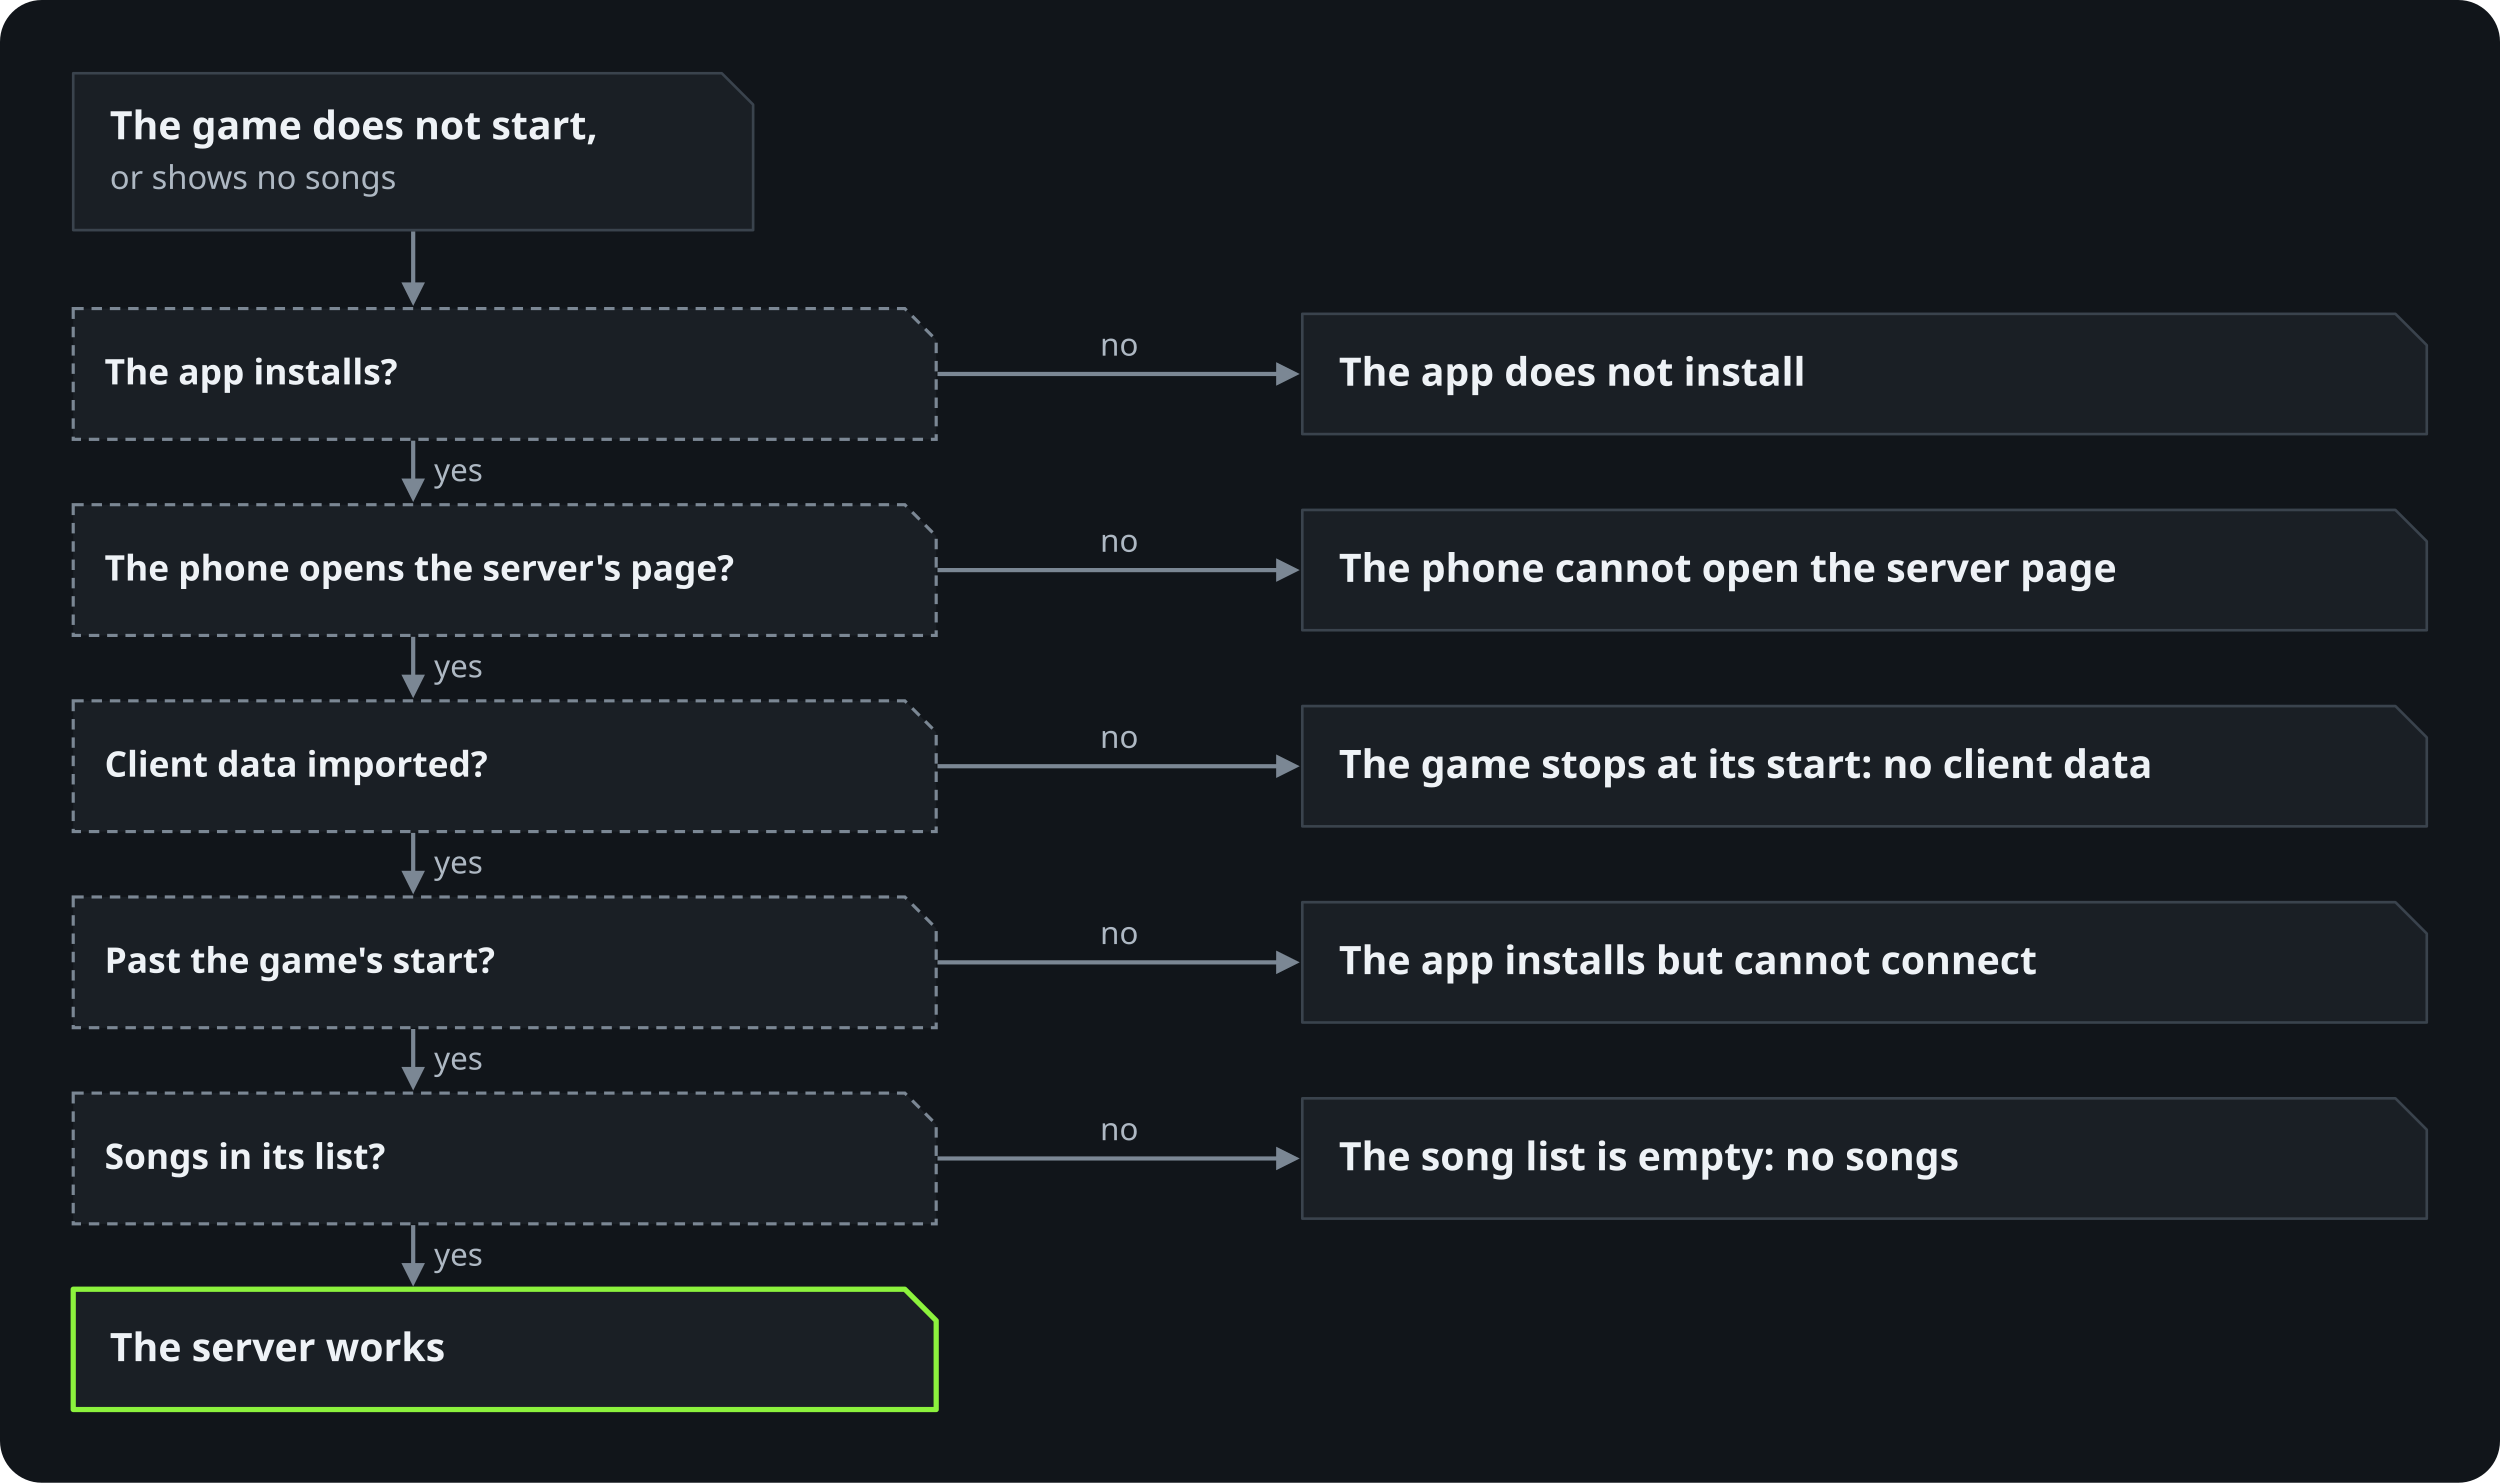
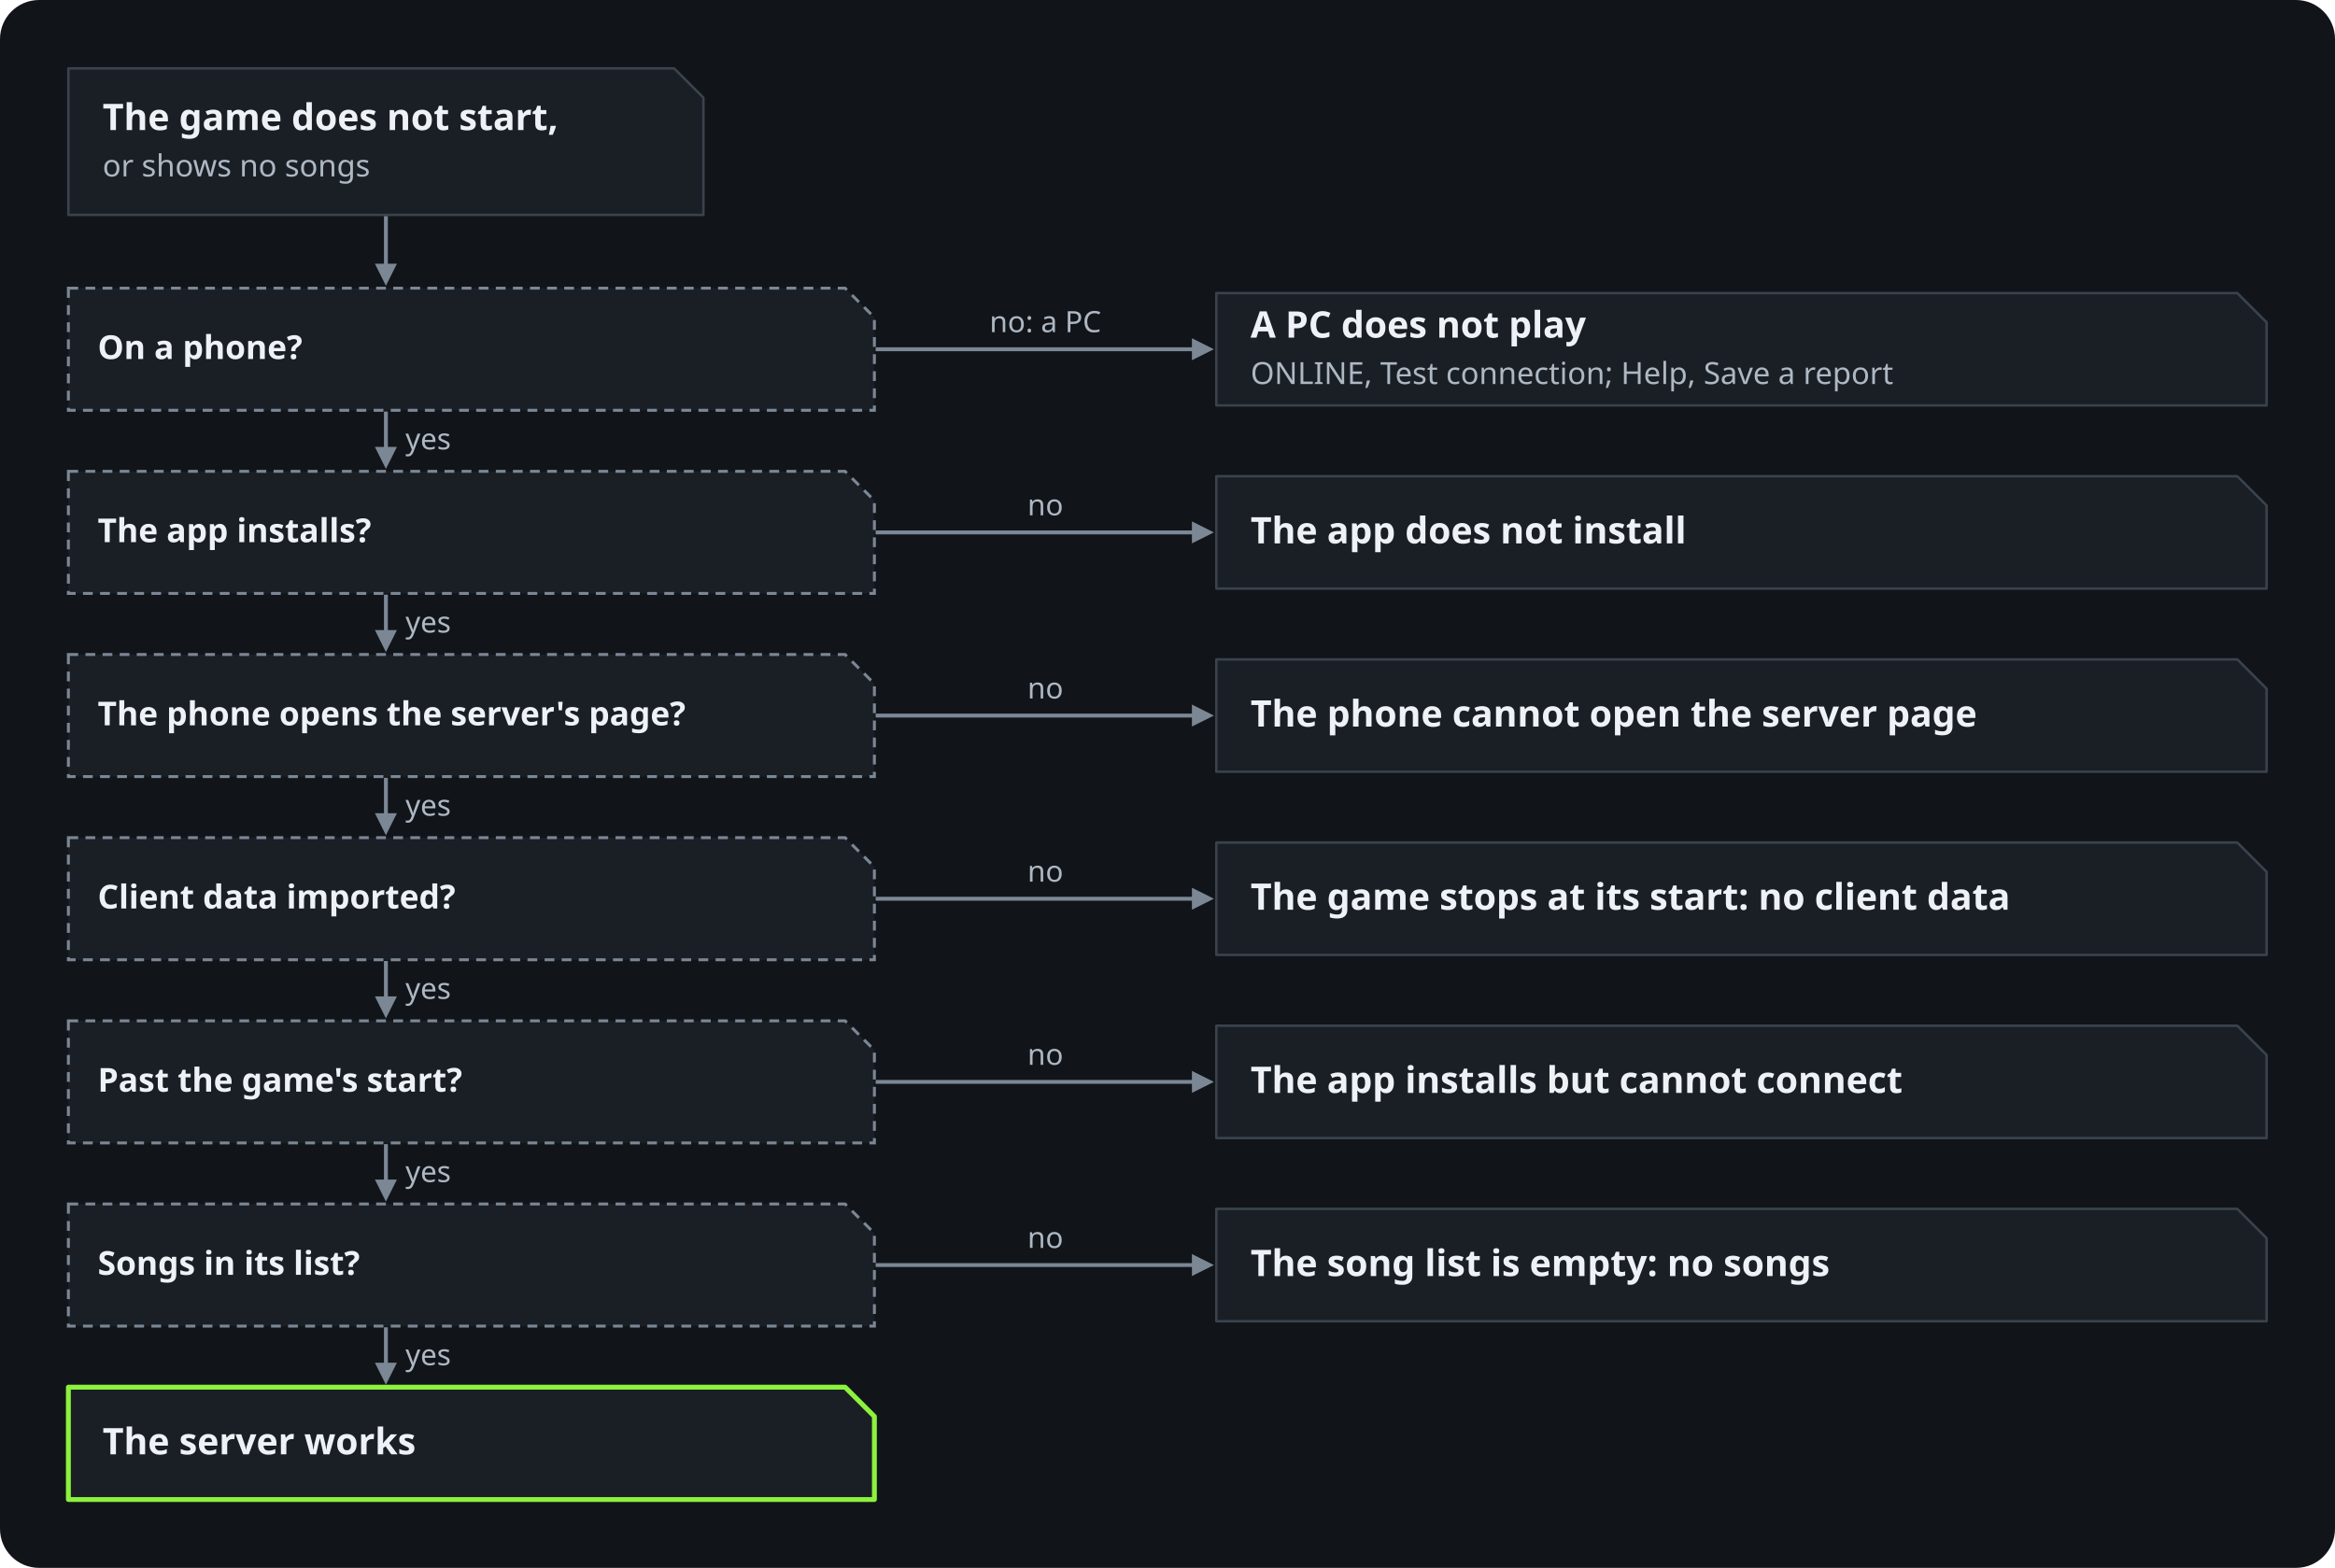
- <svg xmlns="http://www.w3.org/2000/svg" viewBox="-28 -28 956 567" width="956" height="567" font-family="-apple-system, BlinkMacSystemFont, 'Segoe UI', 'Noto Sans', 'Apple SD Gothic Neo', 'Malgun Gothic', 'Noto Sans KR', Helvetica, Arial, sans-serif" role="img" aria-label="When the game does not start or shows no songs: if the app does not install, see The app does not install; if the phone cannot open the server's page, see that section; without client data imported, The game stops at its start; if it does not get past its start, The app installs but cannot connect; with no songs in its list, The song list is empty; otherwise the server works">
-   <rect x="-28" y="-28" width="956" height="567" rx="16" fill="#11151a" />
+ <svg xmlns="http://www.w3.org/2000/svg" viewBox="-28 -28 956 642" width="956" height="642" font-family="-apple-system, BlinkMacSystemFont, 'Segoe UI', 'Noto Sans', 'Apple SD Gothic Neo', 'Malgun Gothic', 'Noto Sans KR', Helvetica, Arial, sans-serif" role="img" aria-label="When the game does not start or shows no songs: on a PC, see A PC does not play, where the PC client's connection test (ONLINE, Test connection) names the step that fails and Help, Save a report gathers the logs; on a phone, if the app does not install, see The app does not install; if the phone cannot open the server's page, see that section; without client data imported, The game stops at its start; if it does not get past its start, The app installs but cannot connect; with no songs in its list, The song list is empty; otherwise the server works">
+   <rect x="-28" y="-28" width="956" height="642" rx="16" fill="#11151a" />
  <path d="M0,0 H248 L260,12 V60 H0 Z" fill="#1a1f25" stroke="#3a434d" stroke-width="1" stroke-linejoin="round" />
  <text x="14" y="25.25" font-size="15" font-weight="600" fill="#eef2f6" text-anchor="start" data-box="14,246">The game does not start,</text>
  <text x="14" y="44.25" font-size="12.5" fill="#aeb8c3" text-anchor="start" data-box="14,246">or shows no songs</text>
  <path d="M130,60.5 L130,82" fill="none" stroke="#7b8794" stroke-width="1.6" stroke-linejoin="round" />
  <path d="M130,89 L125.5,80.0 L134.5,80.0 Z" fill="#7b8794" data-tip="130,89" />
  <path d="M0,90 H318 L330,102 V140 H0 Z" fill="#1a1f25" stroke="#7b8794" stroke-width="1.2" stroke-dasharray="4 3" />
-   <text x="12" y="119" font-size="13.5" font-weight="600" fill="#eef2f6" text-anchor="start" data-box="12,320">The app installs?</text>
+   <text x="12" y="119" font-size="13.5" font-weight="600" fill="#eef2f6" text-anchor="start" data-box="12,320">On a phone?</text>
  <path d="M470,92 H888 L900,104 V138 H470 Z" fill="#1a1f25" stroke="#3a434d" stroke-width="1" stroke-linejoin="round" />
-   <text x="484" y="119.5" font-size="15" font-weight="600" fill="#eef2f6" text-anchor="start" data-box="484,886">The app does not install</text>
+   <text x="484" y="110.25" font-size="15" font-weight="600" fill="#eef2f6" text-anchor="start" data-box="484,886">A PC does not play</text>
+   <text x="484" y="129.25" font-size="12.5" fill="#aeb8c3" text-anchor="start" data-box="484,886">ONLINE, Test connection; Help, Save a report</text>
  <path d="M330.5,115 L462,115" fill="none" stroke="#7b8794" stroke-width="1.6" stroke-linejoin="round" />
  <path d="M469,115 L460.0,119.5 L460.0,110.5 Z" fill="#7b8794" data-tip="469,115" />
-   <text x="400" y="108" font-size="12" fill="#aeb8c3" text-anchor="middle" data-box="334,466">no</text>
+   <text x="400" y="108" font-size="12" fill="#aeb8c3" text-anchor="middle" data-box="334,466">no: a PC</text>
  <path d="M130,140.5 L130,157" fill="none" stroke="#7b8794" stroke-width="1.6" stroke-linejoin="round" />
  <path d="M130,164 L125.5,155.0 L134.5,155.0 Z" fill="#7b8794" data-tip="130,164" />
  <text x="138" y="156" font-size="12" fill="#aeb8c3" text-anchor="start" data-box="136,330">yes</text>
  <path d="M0,165 H318 L330,177 V215 H0 Z" fill="#1a1f25" stroke="#7b8794" stroke-width="1.2" stroke-dasharray="4 3" />
-   <text x="12" y="194" font-size="13.5" font-weight="600" fill="#eef2f6" text-anchor="start" data-box="12,320">The phone opens the server's page?</text>
+   <text x="12" y="194" font-size="13.5" font-weight="600" fill="#eef2f6" text-anchor="start" data-box="12,320">The app installs?</text>
  <path d="M470,167 H888 L900,179 V213 H470 Z" fill="#1a1f25" stroke="#3a434d" stroke-width="1" stroke-linejoin="round" />
-   <text x="484" y="194.5" font-size="15" font-weight="600" fill="#eef2f6" text-anchor="start" data-box="484,886">The phone cannot open the server page</text>
+   <text x="484" y="194.5" font-size="15" font-weight="600" fill="#eef2f6" text-anchor="start" data-box="484,886">The app does not install</text>
  <path d="M330.5,190 L462,190" fill="none" stroke="#7b8794" stroke-width="1.6" stroke-linejoin="round" />
  <path d="M469,190 L460.0,194.5 L460.0,185.5 Z" fill="#7b8794" data-tip="469,190" />
  <text x="400" y="183" font-size="12" fill="#aeb8c3" text-anchor="middle" data-box="334,466">no</text>
  <path d="M130,215.5 L130,232" fill="none" stroke="#7b8794" stroke-width="1.6" stroke-linejoin="round" />
  <path d="M130,239 L125.5,230.0 L134.5,230.0 Z" fill="#7b8794" data-tip="130,239" />
  <text x="138" y="231" font-size="12" fill="#aeb8c3" text-anchor="start" data-box="136,330">yes</text>
  <path d="M0,240 H318 L330,252 V290 H0 Z" fill="#1a1f25" stroke="#7b8794" stroke-width="1.2" stroke-dasharray="4 3" />
-   <text x="12" y="269" font-size="13.5" font-weight="600" fill="#eef2f6" text-anchor="start" data-box="12,320">Client data imported?</text>
+   <text x="12" y="269" font-size="13.5" font-weight="600" fill="#eef2f6" text-anchor="start" data-box="12,320">The phone opens the server's page?</text>
  <path d="M470,242 H888 L900,254 V288 H470 Z" fill="#1a1f25" stroke="#3a434d" stroke-width="1" stroke-linejoin="round" />
-   <text x="484" y="269.5" font-size="15" font-weight="600" fill="#eef2f6" text-anchor="start" data-box="484,886">The game stops at its start: no client data</text>
+   <text x="484" y="269.5" font-size="15" font-weight="600" fill="#eef2f6" text-anchor="start" data-box="484,886">The phone cannot open the server page</text>
  <path d="M330.5,265 L462,265" fill="none" stroke="#7b8794" stroke-width="1.6" stroke-linejoin="round" />
  <path d="M469,265 L460.0,269.5 L460.0,260.5 Z" fill="#7b8794" data-tip="469,265" />
  <text x="400" y="258" font-size="12" fill="#aeb8c3" text-anchor="middle" data-box="334,466">no</text>
  <path d="M130,290.5 L130,307" fill="none" stroke="#7b8794" stroke-width="1.6" stroke-linejoin="round" />
  <path d="M130,314 L125.5,305.0 L134.5,305.0 Z" fill="#7b8794" data-tip="130,314" />
  <text x="138" y="306" font-size="12" fill="#aeb8c3" text-anchor="start" data-box="136,330">yes</text>
  <path d="M0,315 H318 L330,327 V365 H0 Z" fill="#1a1f25" stroke="#7b8794" stroke-width="1.2" stroke-dasharray="4 3" />
-   <text x="12" y="344" font-size="13.5" font-weight="600" fill="#eef2f6" text-anchor="start" data-box="12,320">Past the game's start?</text>
+   <text x="12" y="344" font-size="13.5" font-weight="600" fill="#eef2f6" text-anchor="start" data-box="12,320">Client data imported?</text>
  <path d="M470,317 H888 L900,329 V363 H470 Z" fill="#1a1f25" stroke="#3a434d" stroke-width="1" stroke-linejoin="round" />
-   <text x="484" y="344.5" font-size="15" font-weight="600" fill="#eef2f6" text-anchor="start" data-box="484,886">The app installs but cannot connect</text>
+   <text x="484" y="344.5" font-size="15" font-weight="600" fill="#eef2f6" text-anchor="start" data-box="484,886">The game stops at its start: no client data</text>
  <path d="M330.5,340 L462,340" fill="none" stroke="#7b8794" stroke-width="1.6" stroke-linejoin="round" />
  <path d="M469,340 L460.0,344.5 L460.0,335.5 Z" fill="#7b8794" data-tip="469,340" />
  <text x="400" y="333" font-size="12" fill="#aeb8c3" text-anchor="middle" data-box="334,466">no</text>
  <path d="M130,365.5 L130,382" fill="none" stroke="#7b8794" stroke-width="1.6" stroke-linejoin="round" />
  <path d="M130,389 L125.5,380.0 L134.5,380.0 Z" fill="#7b8794" data-tip="130,389" />
  <text x="138" y="381" font-size="12" fill="#aeb8c3" text-anchor="start" data-box="136,330">yes</text>
  <path d="M0,390 H318 L330,402 V440 H0 Z" fill="#1a1f25" stroke="#7b8794" stroke-width="1.2" stroke-dasharray="4 3" />
-   <text x="12" y="419" font-size="13.5" font-weight="600" fill="#eef2f6" text-anchor="start" data-box="12,320">Songs in its list?</text>
+   <text x="12" y="419" font-size="13.5" font-weight="600" fill="#eef2f6" text-anchor="start" data-box="12,320">Past the game's start?</text>
  <path d="M470,392 H888 L900,404 V438 H470 Z" fill="#1a1f25" stroke="#3a434d" stroke-width="1" stroke-linejoin="round" />
-   <text x="484" y="419.5" font-size="15" font-weight="600" fill="#eef2f6" text-anchor="start" data-box="484,886">The song list is empty: no songs</text>
+   <text x="484" y="419.5" font-size="15" font-weight="600" fill="#eef2f6" text-anchor="start" data-box="484,886">The app installs but cannot connect</text>
  <path d="M330.5,415 L462,415" fill="none" stroke="#7b8794" stroke-width="1.6" stroke-linejoin="round" />
  <path d="M469,415 L460.0,419.5 L460.0,410.5 Z" fill="#7b8794" data-tip="469,415" />
  <text x="400" y="408" font-size="12" fill="#aeb8c3" text-anchor="middle" data-box="334,466">no</text>
-   <path d="M0,465 H318 L330,477 V511 H0 Z" fill="#1a1f25" stroke="#8cf23d" stroke-width="2" stroke-linejoin="round" />
-   <text x="14" y="492.5" font-size="15" font-weight="600" fill="#eef2f6" text-anchor="start" data-box="14,316">The server works</text>
  <path d="M130,440.5 L130,457" fill="none" stroke="#7b8794" stroke-width="1.6" stroke-linejoin="round" />
  <path d="M130,464 L125.5,455.0 L134.5,455.0 Z" fill="#7b8794" data-tip="130,464" />
  <text x="138" y="456" font-size="12" fill="#aeb8c3" text-anchor="start" data-box="136,330">yes</text>
+   <path d="M0,465 H318 L330,477 V515 H0 Z" fill="#1a1f25" stroke="#7b8794" stroke-width="1.2" stroke-dasharray="4 3" />
+   <text x="12" y="494" font-size="13.5" font-weight="600" fill="#eef2f6" text-anchor="start" data-box="12,320">Songs in its list?</text>
+   <path d="M470,467 H888 L900,479 V513 H470 Z" fill="#1a1f25" stroke="#3a434d" stroke-width="1" stroke-linejoin="round" />
+   <text x="484" y="494.5" font-size="15" font-weight="600" fill="#eef2f6" text-anchor="start" data-box="484,886">The song list is empty: no songs</text>
+   <path d="M330.5,490 L462,490" fill="none" stroke="#7b8794" stroke-width="1.6" stroke-linejoin="round" />
+   <path d="M469,490 L460.0,494.5 L460.0,485.5 Z" fill="#7b8794" data-tip="469,490" />
+   <text x="400" y="483" font-size="12" fill="#aeb8c3" text-anchor="middle" data-box="334,466">no</text>
+   <path d="M0,540 H318 L330,552 V586 H0 Z" fill="#1a1f25" stroke="#8cf23d" stroke-width="2" stroke-linejoin="round" />
+   <text x="14" y="567.5" font-size="15" font-weight="600" fill="#eef2f6" text-anchor="start" data-box="14,316">The server works</text>
+   <path d="M130,515.5 L130,532" fill="none" stroke="#7b8794" stroke-width="1.6" stroke-linejoin="round" />
+   <path d="M130,539 L125.5,530.0 L134.5,530.0 Z" fill="#7b8794" data-tip="130,539" />
+   <text x="138" y="531" font-size="12" fill="#aeb8c3" text-anchor="start" data-box="136,330">yes</text>
</svg>
